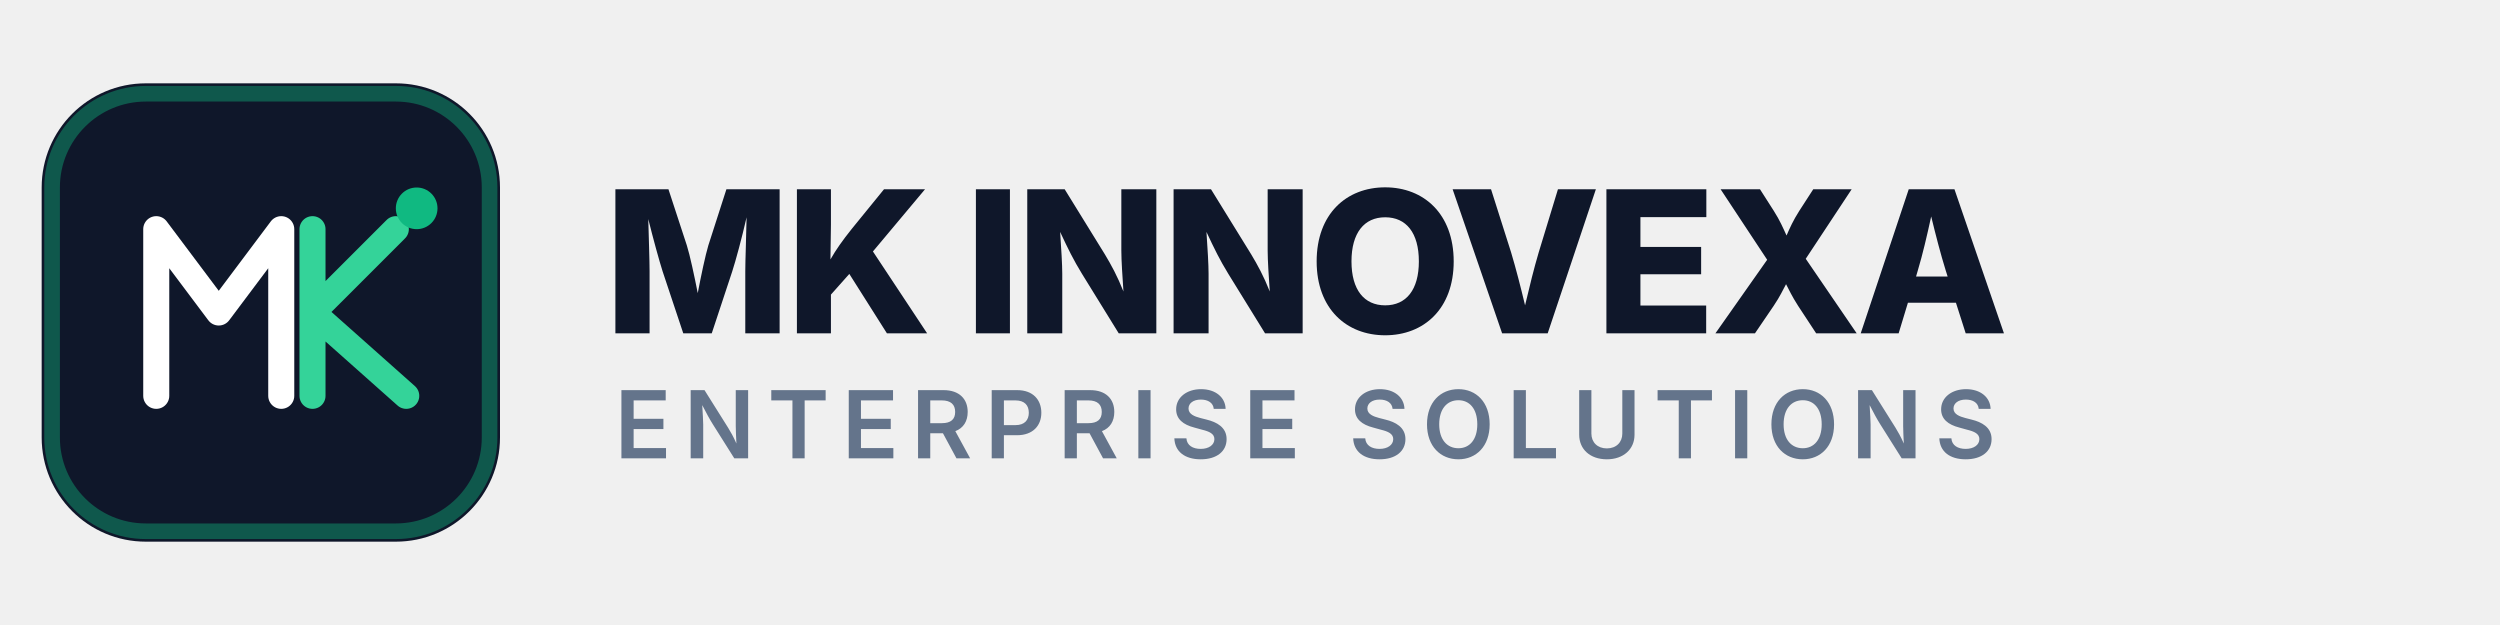
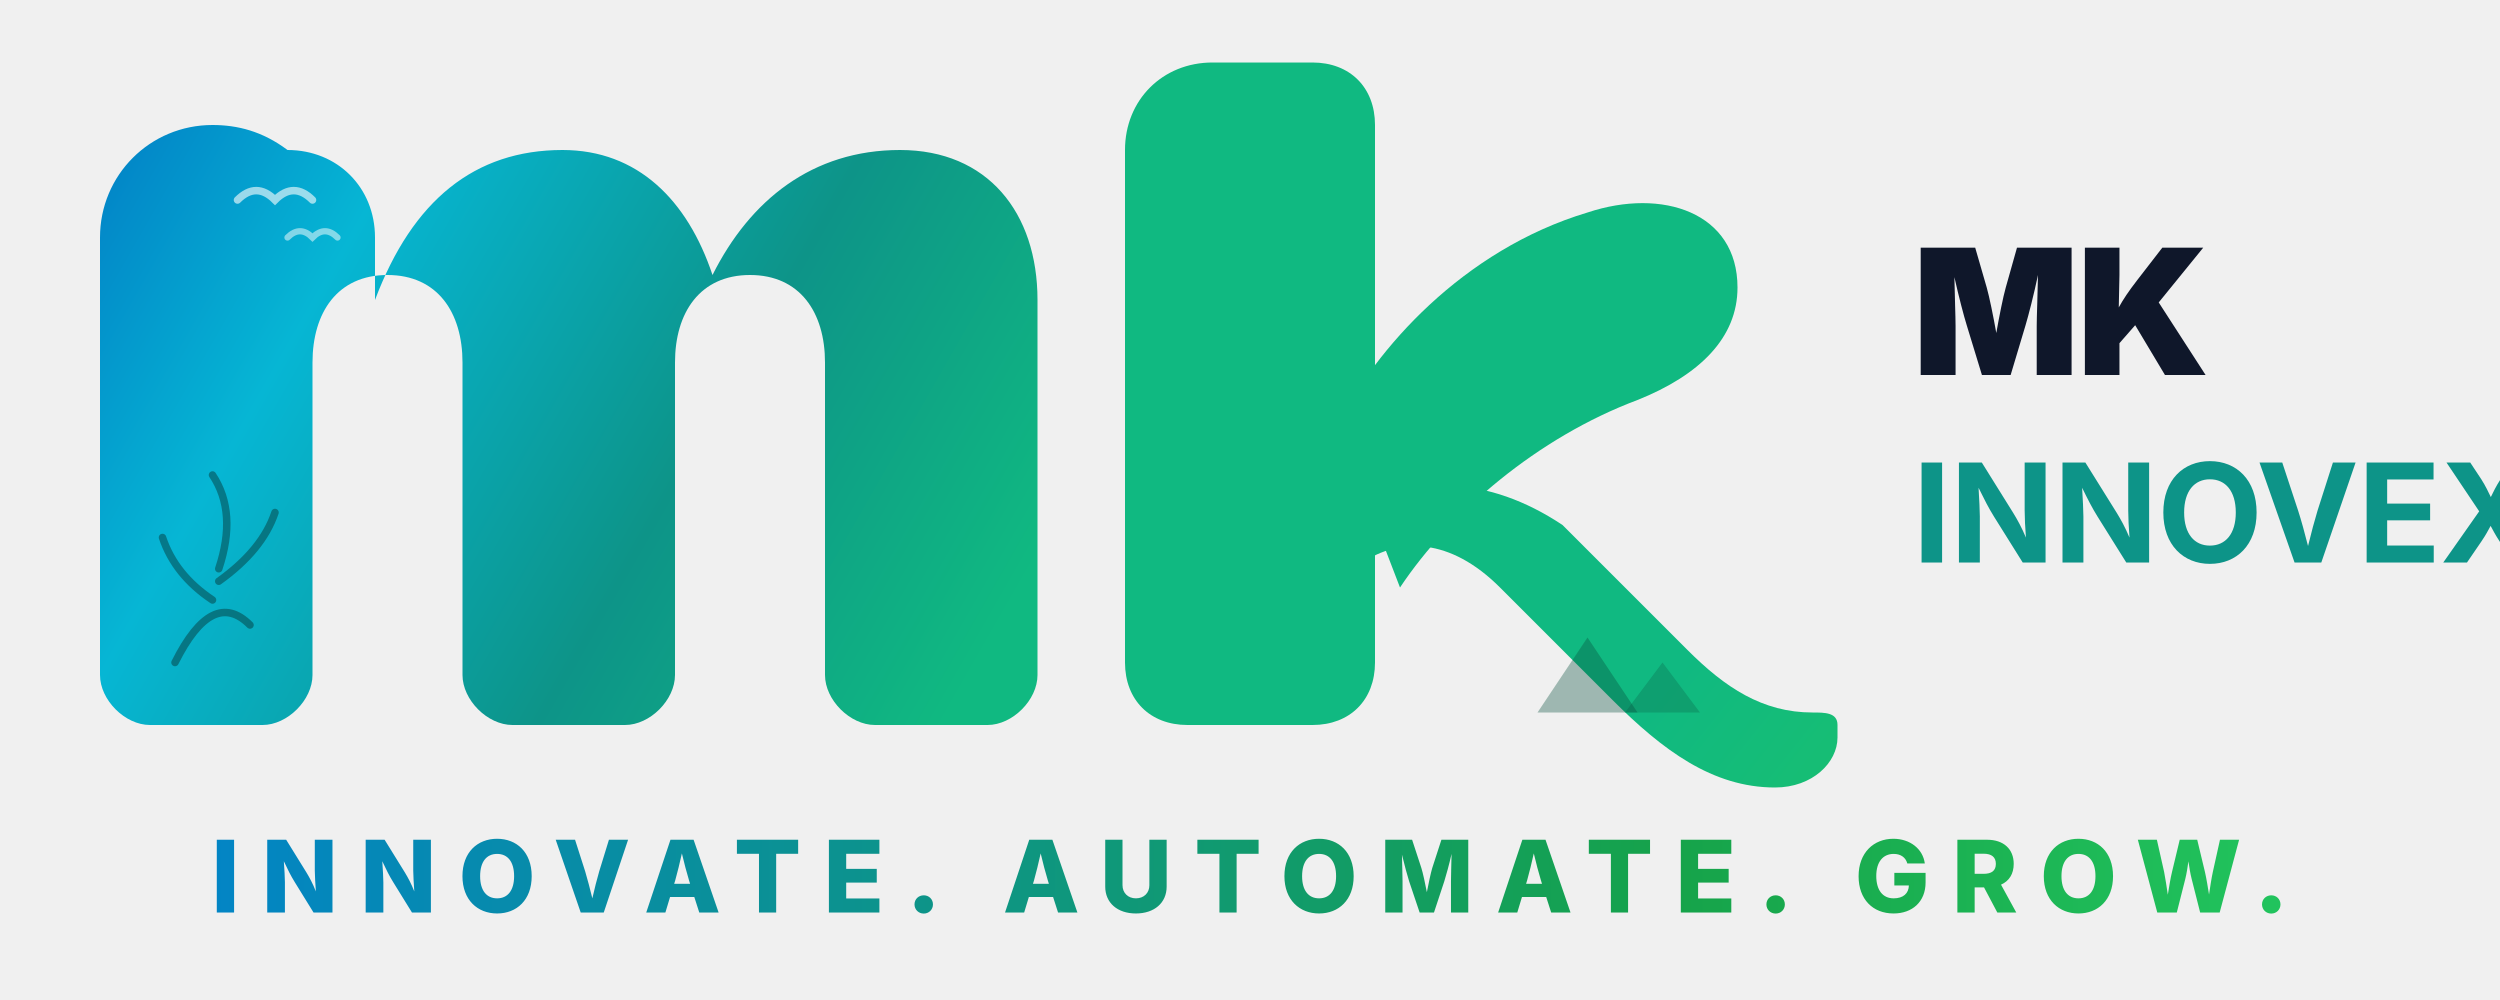
- <svg xmlns="http://www.w3.org/2000/svg" viewBox="0 0 240 60" fill="none">
-   <rect x="4" y="8" width="44" height="44" rx="10" fill="#0f172a" />
-   <rect x="5" y="9" width="42" height="42" rx="9" stroke="#10b981" stroke-opacity="0.4" stroke-width="1.5" />
-   <path d="M15 38V22L21 30L27 22V38" stroke="#ffffff" stroke-width="2.5" stroke-linecap="round" stroke-linejoin="round" />
-   <path d="M30 22V38M38 22L30 30L39 38" stroke="#34d399" stroke-width="2.5" stroke-linecap="round" stroke-linejoin="round" />
-   <circle cx="40" cy="20" r="2" fill="#10b981" />
-   <text x="58" y="32" font-family="'Plus Jakarta Sans', system-ui, -apple-system, sans-serif" font-size="19" font-weight="800" fill="#0f172a" letter-spacing="-0.5">MK INNOVEXA</text>
-   <text x="59" y="44" font-family="'Plus Jakarta Sans', system-ui, -apple-system, sans-serif" font-size="9" font-weight="600" fill="#64748b" letter-spacing="1.2">ENTERPRISE SOLUTIONS</text>
+ <svg xmlns="http://www.w3.org/2000/svg" viewBox="0 0 400 160" fill="none">
+   <defs>
+     <linearGradient id="mkTealEmerald" x1="20" y1="20" x2="160" y2="100" gradientUnits="userSpaceOnUse">
+       <stop offset="0%" stop-color="#0284C7" />
+       <stop offset="25%" stop-color="#06B6D4" />
+       <stop offset="65%" stop-color="#0D9488" />
+       <stop offset="100%" stop-color="#10B981" />
+     </linearGradient>
+     <linearGradient id="mkEmeraldLime" x1="160" y1="20" x2="260" y2="100" gradientUnits="userSpaceOnUse">
+       <stop offset="0%" stop-color="#10B981" />
+       <stop offset="60%" stop-color="#22C55E" />
+       <stop offset="100%" stop-color="#4ADE80" />
+     </linearGradient>
+     <linearGradient id="mkTagline" x1="30" y1="130" x2="370" y2="130" gradientUnits="userSpaceOnUse">
+       <stop offset="0%" stop-color="#0284C7" />
+       <stop offset="35%" stop-color="#0D9488" />
+       <stop offset="70%" stop-color="#16A34A" />
+       <stop offset="100%" stop-color="#22C55E" />
+     </linearGradient>
+     <linearGradient id="silhouetteFade" x1="0" y1="0" x2="0" y2="1">
+       <stop offset="0%" stop-color="#ffffff" stop-opacity="0.95" />
+       <stop offset="100%" stop-color="#ffffff" stop-opacity="0.8" />
+     </linearGradient>
+   </defs>
+   <g id="mk-monogram">
+     <path d="M 32 108 L 32 38 C 32 30 38 24 46 24 C 54 24 60 30 60 38 L 60 48 C 66 32 76 24 90 24 C 102 24 110 32 114 44 C 120 32 130 24 144 24 C 158 24 166 34 166 48 L 166 108 C 166 112 162 116 158 116 L 140 116 C 136 116 132 112 132 108 L 132 58 C 132 50 128 44 120 44 C 112 44 108 50 108 58 L 108 108 C 108 112 104 116 100 116 L 82 116 C 78 116 74 112 74 108 L 74 58 C 74 50 70 44 62 44 C 54 44 50 50 50 58 L 50 108 C 50 112 46 116 42 116 L 24 116 C 20 116 16 112 16 108 L 16 38 C 16 28 24 20 34 20 C 38 20 42 21 46 24" fill="url(#mkTealEmerald)" />
+     <path d="M 38 32 Q 41 29 44 32 Q 47 29 50 32" stroke="#ffffff" stroke-width="1.2" stroke-linecap="round" fill="none" opacity="0.6" />
+     <path d="M 46 38 Q 48 36 50 38 Q 52 36 54 38" stroke="#ffffff" stroke-width="1" stroke-linecap="round" fill="none" opacity="0.5" />
+     <path d="M 28 106 Q 34 94 40 100 M 34 96 Q 28 92 26 86 M 35 93 Q 42 88 44 82 M 35 91 Q 38 82 34 76" stroke="#042f2e" stroke-width="1.2" stroke-linecap="round" fill="none" opacity="0.45" />
+     <g transform="translate(178, 0)">
+       <path d="M 12 116 C 6 116 2 112 2 106 L 2 24 C 2 16 8 10 16 10 L 32 10 C 38 10 42 14 42 20 L 42 106 C 42 112 38 116 32 116 Z" fill="url(#mkEmeraldLime)" />
+       <path d="M 36 68 C 42 56 56 40 76 34 C 88 30 100 34 100 46 C 100 54 94 60 84 64 C 68 70 54 82 46 94 L 36 68 Z" fill="url(#mkEmeraldLime)" />
+       <path d="M 40 82 C 48 76 60 76 72 84 L 92 104 C 98 110 104 114 112 114 C 114 114 116 114 116 116 L 116 118 C 116 122 112 126 106 126 C 96 126 88 120 80 112 L 62 94 C 54 86 46 86 40 90 Z" fill="url(#mkEmeraldLime)" />
+       <path d="M 68 114 L 76 102 L 84 114 Z" fill="#064e3b" opacity="0.35" />
+       <path d="M 82 114 L 88 106 L 94 114 Z" fill="#064e3b" opacity="0.25" />
+     </g>
+     <text x="306" y="60" font-family="'Plus Jakarta Sans', system-ui, -apple-system, sans-serif" font-size="28" font-weight="900" fill="#0F172A" letter-spacing="-0.5">MK</text>
+     <text x="306" y="90" font-family="'Plus Jakarta Sans', system-ui, -apple-system, sans-serif" font-size="22" font-weight="700" fill="#0D9488" letter-spacing="-0.2">INNOVEXA</text>
+   </g>
+   <text x="200" y="146" text-anchor="middle" font-family="'Plus Jakarta Sans', system-ui, -apple-system, sans-serif" font-size="16" font-weight="800" fill="url(#mkTagline)" letter-spacing="3.5">
+     INNOVATE. AUTOMATE. GROW.
+   </text>
</svg>
